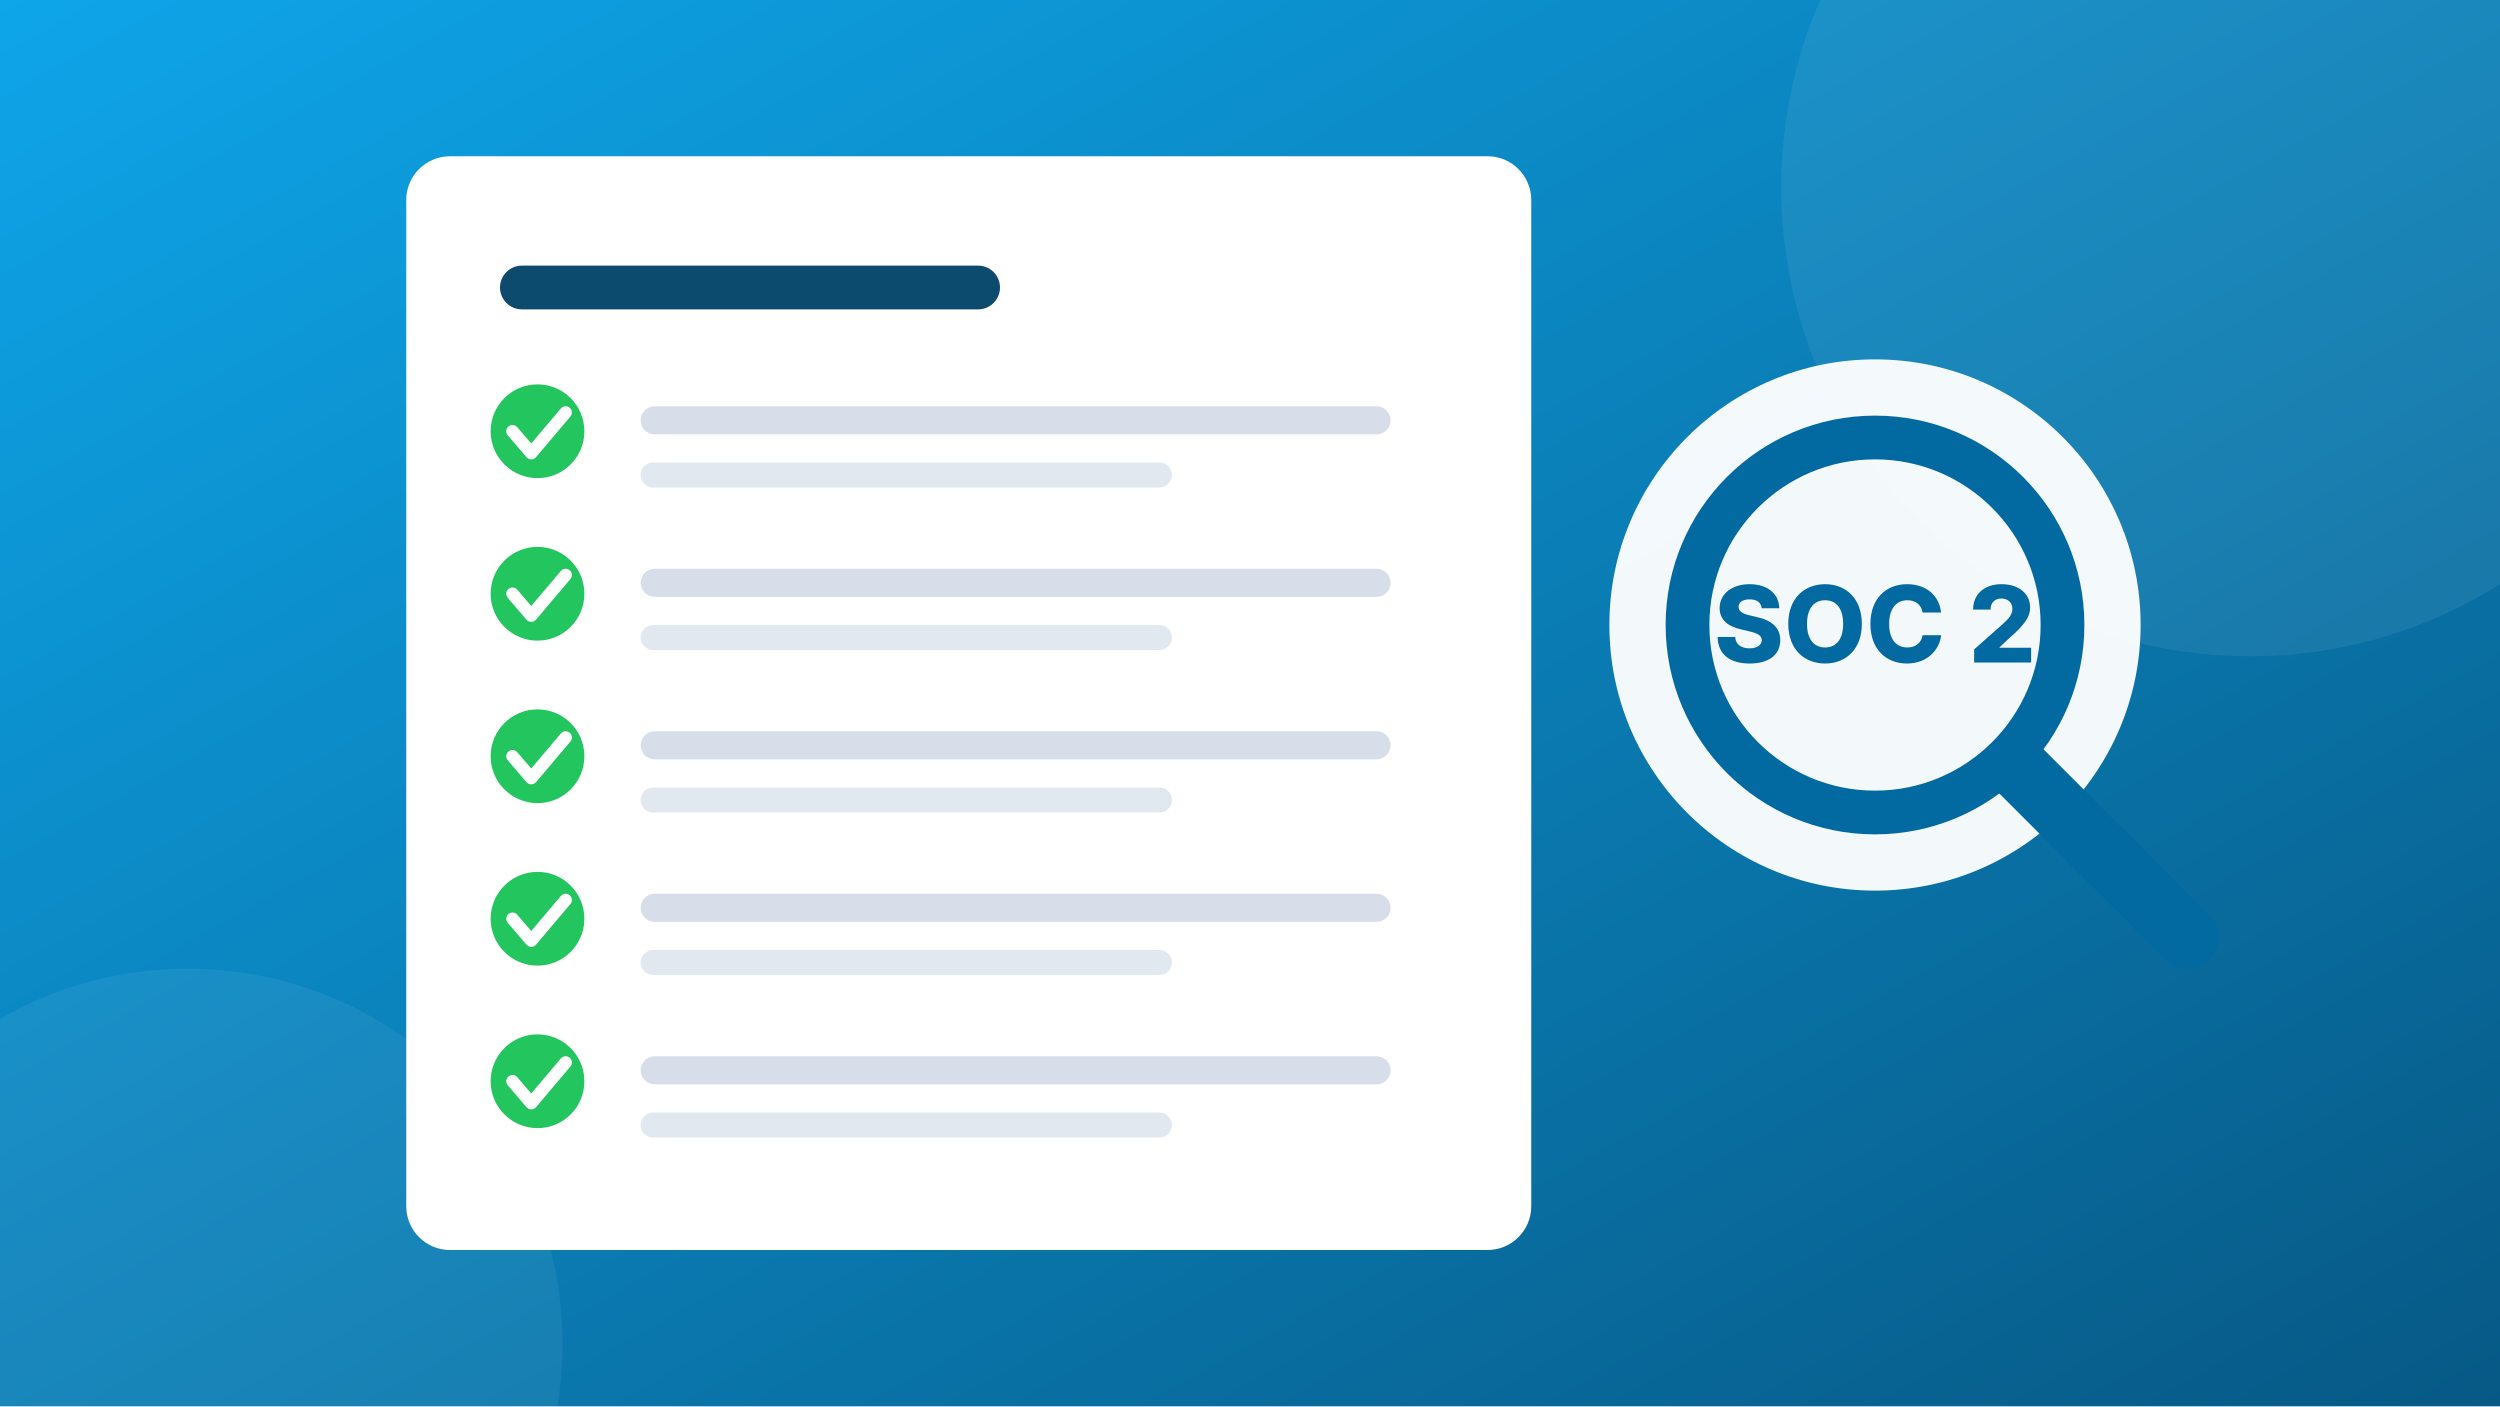
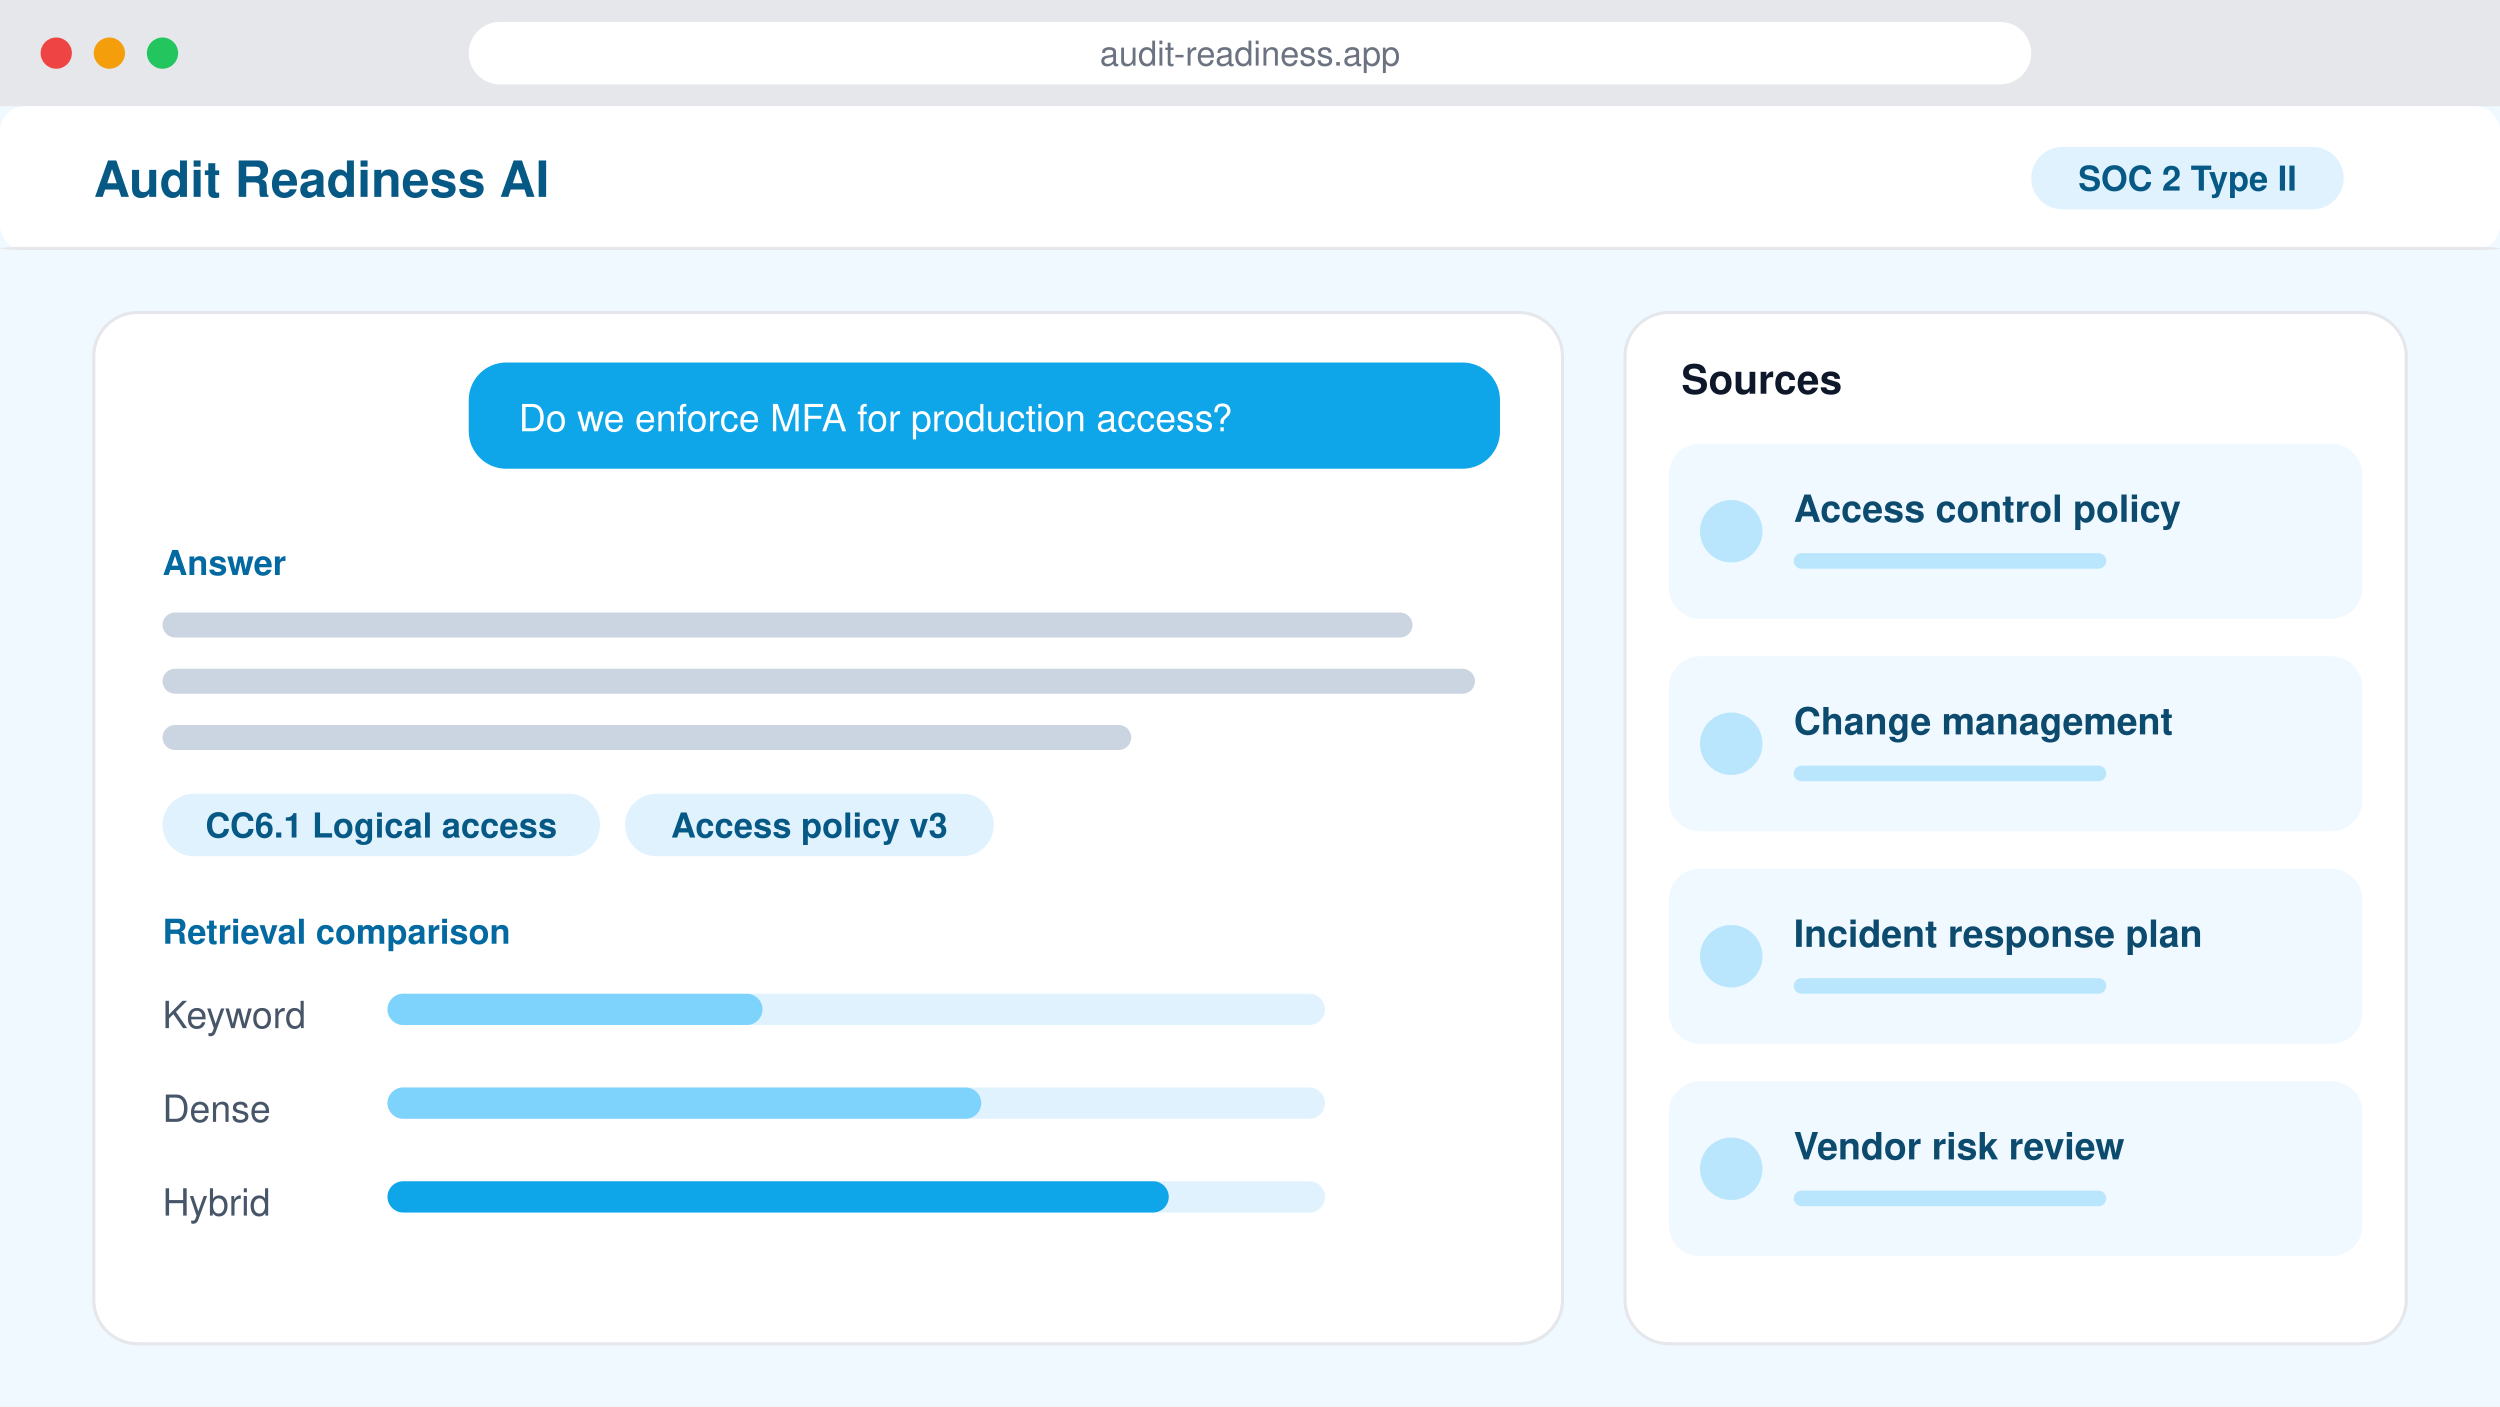
<svg xmlns="http://www.w3.org/2000/svg" viewBox="0 0 800 450">
-   <defs>
-     <linearGradient id="g" x1="0" y1="0" x2="1" y2="1">
-       <stop offset="0" stop-color="#0ea5e9" />
-       <stop offset="1" stop-color="#075985" />
-     </linearGradient>
-   </defs>
-   <rect width="800" height="450" fill="url(#g)" />
-   <circle cx="720" cy="60" r="150" fill="#fff" opacity=".07" />
-   <circle cx="60" cy="430" r="120" fill="#fff" opacity=".06" />
-   <rect x="130" y="50" width="360" height="350" rx="14" fill="#fff" />
-   <rect x="160" y="85" width="160" height="14" rx="7.0" fill="#0c4a6e" />
-   <circle cx="172" cy="138" r="15" fill="#22c55e" />
-   <polyline points="164,138 170,145 181,132" fill="none" stroke="#fff" stroke-width="4" stroke-linecap="round" stroke-linejoin="round" />
-   <rect x="205" y="130" width="240" height="9" rx="4.5" fill="#d8dee9" />
-   <rect x="205" y="148" width="170" height="8" rx="4.0" fill="#e2e8f0" />
-   <circle cx="172" cy="190" r="15" fill="#22c55e" />
-   <polyline points="164,190 170,197 181,184" fill="none" stroke="#fff" stroke-width="4" stroke-linecap="round" stroke-linejoin="round" />
-   <rect x="205" y="182" width="240" height="9" rx="4.5" fill="#d8dee9" />
-   <rect x="205" y="200" width="170" height="8" rx="4.0" fill="#e2e8f0" />
-   <circle cx="172" cy="242" r="15" fill="#22c55e" />
-   <polyline points="164,242 170,249 181,236" fill="none" stroke="#fff" stroke-width="4" stroke-linecap="round" stroke-linejoin="round" />
-   <rect x="205" y="234" width="240" height="9" rx="4.5" fill="#d8dee9" />
-   <rect x="205" y="252" width="170" height="8" rx="4.0" fill="#e2e8f0" />
-   <circle cx="172" cy="294" r="15" fill="#22c55e" />
-   <polyline points="164,294 170,301 181,288" fill="none" stroke="#fff" stroke-width="4" stroke-linecap="round" stroke-linejoin="round" />
-   <rect x="205" y="286" width="240" height="9" rx="4.5" fill="#d8dee9" />
-   <rect x="205" y="304" width="170" height="8" rx="4.0" fill="#e2e8f0" />
-   <circle cx="172" cy="346" r="15" fill="#22c55e" />
-   <polyline points="164,346 170,353 181,340" fill="none" stroke="#fff" stroke-width="4" stroke-linecap="round" stroke-linejoin="round" />
-   <rect x="205" y="338" width="240" height="9" rx="4.5" fill="#d8dee9" />
-   <rect x="205" y="356" width="170" height="8" rx="4.0" fill="#e2e8f0" />
-   <circle cx="600" cy="200" r="85" fill="#fff" opacity=".95" />
-   <circle cx="600" cy="200" r="60" fill="none" stroke="#0369a1" stroke-width="14" />
-   <path d="M645 245 l55 55" stroke="#0369a1" stroke-width="20" stroke-linecap="round" />
-   <text x="600" y="212" text-anchor="middle" font-size="34" font-weight="800" fill="#0369a1" font-family="Inter,Arial,sans-serif">SOC 2</text>
+   <rect width="800" height="450" fill="#f0f9ff" />
+   <rect width="800" height="34" fill="#e5e7eb" />
+   <circle cx="18" cy="17" r="5" fill="#ef4444" />
+   <circle cx="35" cy="17" r="5" fill="#f59e0b" />
+   <circle cx="52" cy="17" r="5" fill="#22c55e" />
+   <rect x="150" y="7" width="500" height="20" rx="10" fill="#fff" />
+   <text x="400" y="21" font-size="11" font-weight="500" fill="#6b7280" text-anchor="middle" font-family="-apple-system,Segoe UI,Helvetica,Arial,sans-serif">audit-readiness.app</text>
+   <g transform="translate(0,34)">
+     <rect x="0" y="0" width="800" height="46" rx="8" fill="#fff" />
+     <rect x="0" y="45" width="800" height="1" rx="8" fill="#e5e7eb" />
+     <text x="30" y="29" font-size="16" font-weight="800" fill="#075985" text-anchor="start" font-family="-apple-system,Segoe UI,Helvetica,Arial,sans-serif">Audit Readiness AI</text>
+     <rect x="650" y="13" width="100" height="20" rx="10" fill="#e0f2fe" />
+     <text x="700.0" y="27" font-size="11" font-weight="600" fill="#075985" text-anchor="middle" font-family="-apple-system,Segoe UI,Helvetica,Arial,sans-serif">SOC 2 Type II</text>
+     <rect x="30" y="66" width="470" height="330" rx="14" fill="#fff" stroke="#e5e7eb" stroke-width="1" />
+     <rect x="150" y="82" width="330" height="34" rx="12" fill="#0ea5e9" />
+     <text x="166" y="104" font-size="12" font-weight="500" fill="#fff" text-anchor="start" font-family="-apple-system,Segoe UI,Helvetica,Arial,sans-serif">Do we enforce MFA for production access?</text>
+     <text x="52" y="150" font-size="11" font-weight="700" fill="#0369a1" text-anchor="start" font-family="-apple-system,Segoe UI,Helvetica,Arial,sans-serif">Answer</text>
+     <rect x="52" y="162" width="400" height="8" rx="4.0" fill="#cbd5e1" />
+     <rect x="52" y="180" width="420" height="8" rx="4.0" fill="#cbd5e1" />
+     <rect x="52" y="198" width="310" height="8" rx="4.0" fill="#cbd5e1" />
+     <rect x="52" y="220" width="140" height="20" rx="10" fill="#e0f2fe" />
+     <text x="122.0" y="234" font-size="11" font-weight="600" fill="#075985" text-anchor="middle" font-family="-apple-system,Segoe UI,Helvetica,Arial,sans-serif">CC6.1 Logical access</text>
+     <rect x="200" y="220" width="118" height="20" rx="10" fill="#e0f2fe" />
+     <text x="259.0" y="234" font-size="11" font-weight="600" fill="#075985" text-anchor="middle" font-family="-apple-system,Segoe UI,Helvetica,Arial,sans-serif">Access policy v3</text>
+     <text x="52" y="268" font-size="11" font-weight="700" fill="#0369a1" text-anchor="start" font-family="-apple-system,Segoe UI,Helvetica,Arial,sans-serif">Retrieval comparison</text>
+     <text x="52" y="295" font-size="12" font-weight="500" fill="#475569" text-anchor="start" font-family="-apple-system,Segoe UI,Helvetica,Arial,sans-serif">Keyword</text>
+     <rect x="124" y="284" width="300" height="10" rx="5" fill="#e0f2fe" />
+     <rect x="124" y="284" width="120" height="10" rx="5" fill="#7dd3fc" />
+     <text x="52" y="325" font-size="12" font-weight="500" fill="#475569" text-anchor="start" font-family="-apple-system,Segoe UI,Helvetica,Arial,sans-serif">Dense</text>
+     <rect x="124" y="314" width="300" height="10" rx="5" fill="#e0f2fe" />
+     <rect x="124" y="314" width="190" height="10" rx="5" fill="#7dd3fc" />
+     <text x="52" y="355" font-size="12" font-weight="500" fill="#475569" text-anchor="start" font-family="-apple-system,Segoe UI,Helvetica,Arial,sans-serif">Hybrid</text>
+     <rect x="124" y="344" width="300" height="10" rx="5" fill="#e0f2fe" />
+     <rect x="124" y="344" width="250" height="10" rx="5" fill="#0ea5e9" />
+     <rect x="520" y="66" width="250" height="330" rx="14" fill="#fff" stroke="#e5e7eb" stroke-width="1" />
+     <text x="538" y="92" font-size="13" font-weight="700" fill="#0f172a" text-anchor="start" font-family="-apple-system,Segoe UI,Helvetica,Arial,sans-serif">Sources</text>
+     <rect x="534" y="108" width="222" height="56" rx="10" fill="#f0f9ff" />
+     <circle cx="554" cy="136" r="10" fill="#bae6fd" />
+     <text x="574" y="133" font-size="12" font-weight="600" fill="#0c4a6e" text-anchor="start" font-family="-apple-system,Segoe UI,Helvetica,Arial,sans-serif">Access control policy</text>
+     <rect x="574" y="143" width="100" height="5" rx="2.5" fill="#bae6fd" />
+     <rect x="534" y="176" width="222" height="56" rx="10" fill="#f0f9ff" />
+     <circle cx="554" cy="204" r="10" fill="#bae6fd" />
+     <text x="574" y="201" font-size="12" font-weight="600" fill="#0c4a6e" text-anchor="start" font-family="-apple-system,Segoe UI,Helvetica,Arial,sans-serif">Change management</text>
+     <rect x="574" y="211" width="100" height="5" rx="2.5" fill="#bae6fd" />
+     <rect x="534" y="244" width="222" height="56" rx="10" fill="#f0f9ff" />
+     <circle cx="554" cy="272" r="10" fill="#bae6fd" />
+     <text x="574" y="269" font-size="12" font-weight="600" fill="#0c4a6e" text-anchor="start" font-family="-apple-system,Segoe UI,Helvetica,Arial,sans-serif">Incident response plan</text>
+     <rect x="574" y="279" width="100" height="5" rx="2.5" fill="#bae6fd" />
+     <rect x="534" y="312" width="222" height="56" rx="10" fill="#f0f9ff" />
+     <circle cx="554" cy="340" r="10" fill="#bae6fd" />
+     <text x="574" y="337" font-size="12" font-weight="600" fill="#0c4a6e" text-anchor="start" font-family="-apple-system,Segoe UI,Helvetica,Arial,sans-serif">Vendor risk review</text>
+     <rect x="574" y="347" width="100" height="5" rx="2.5" fill="#bae6fd" />
+   </g>
</svg>
